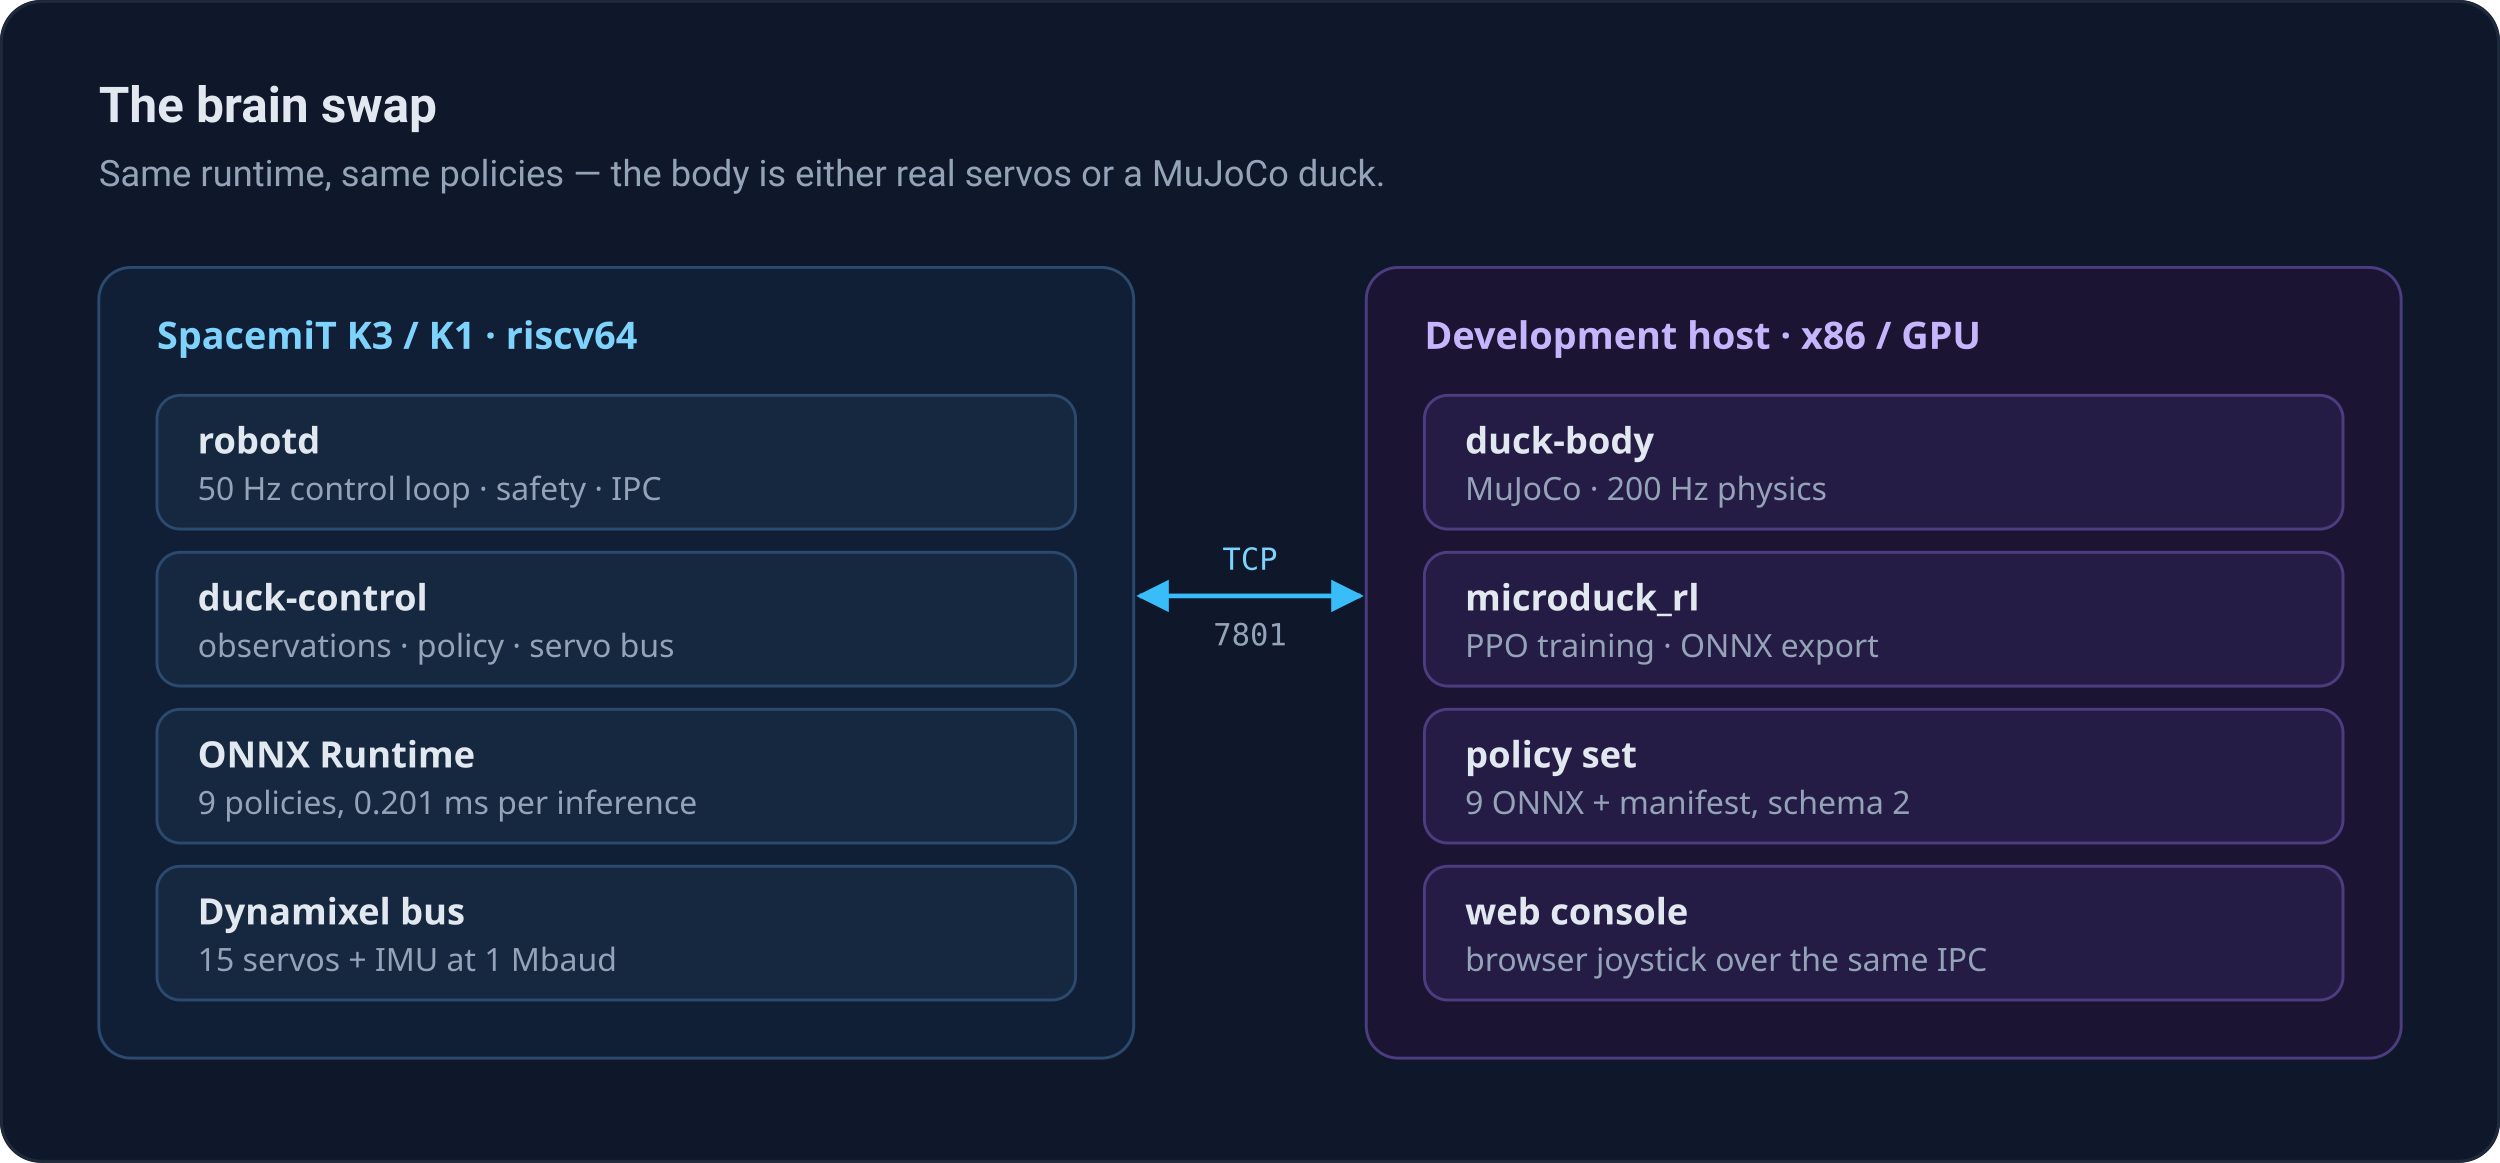
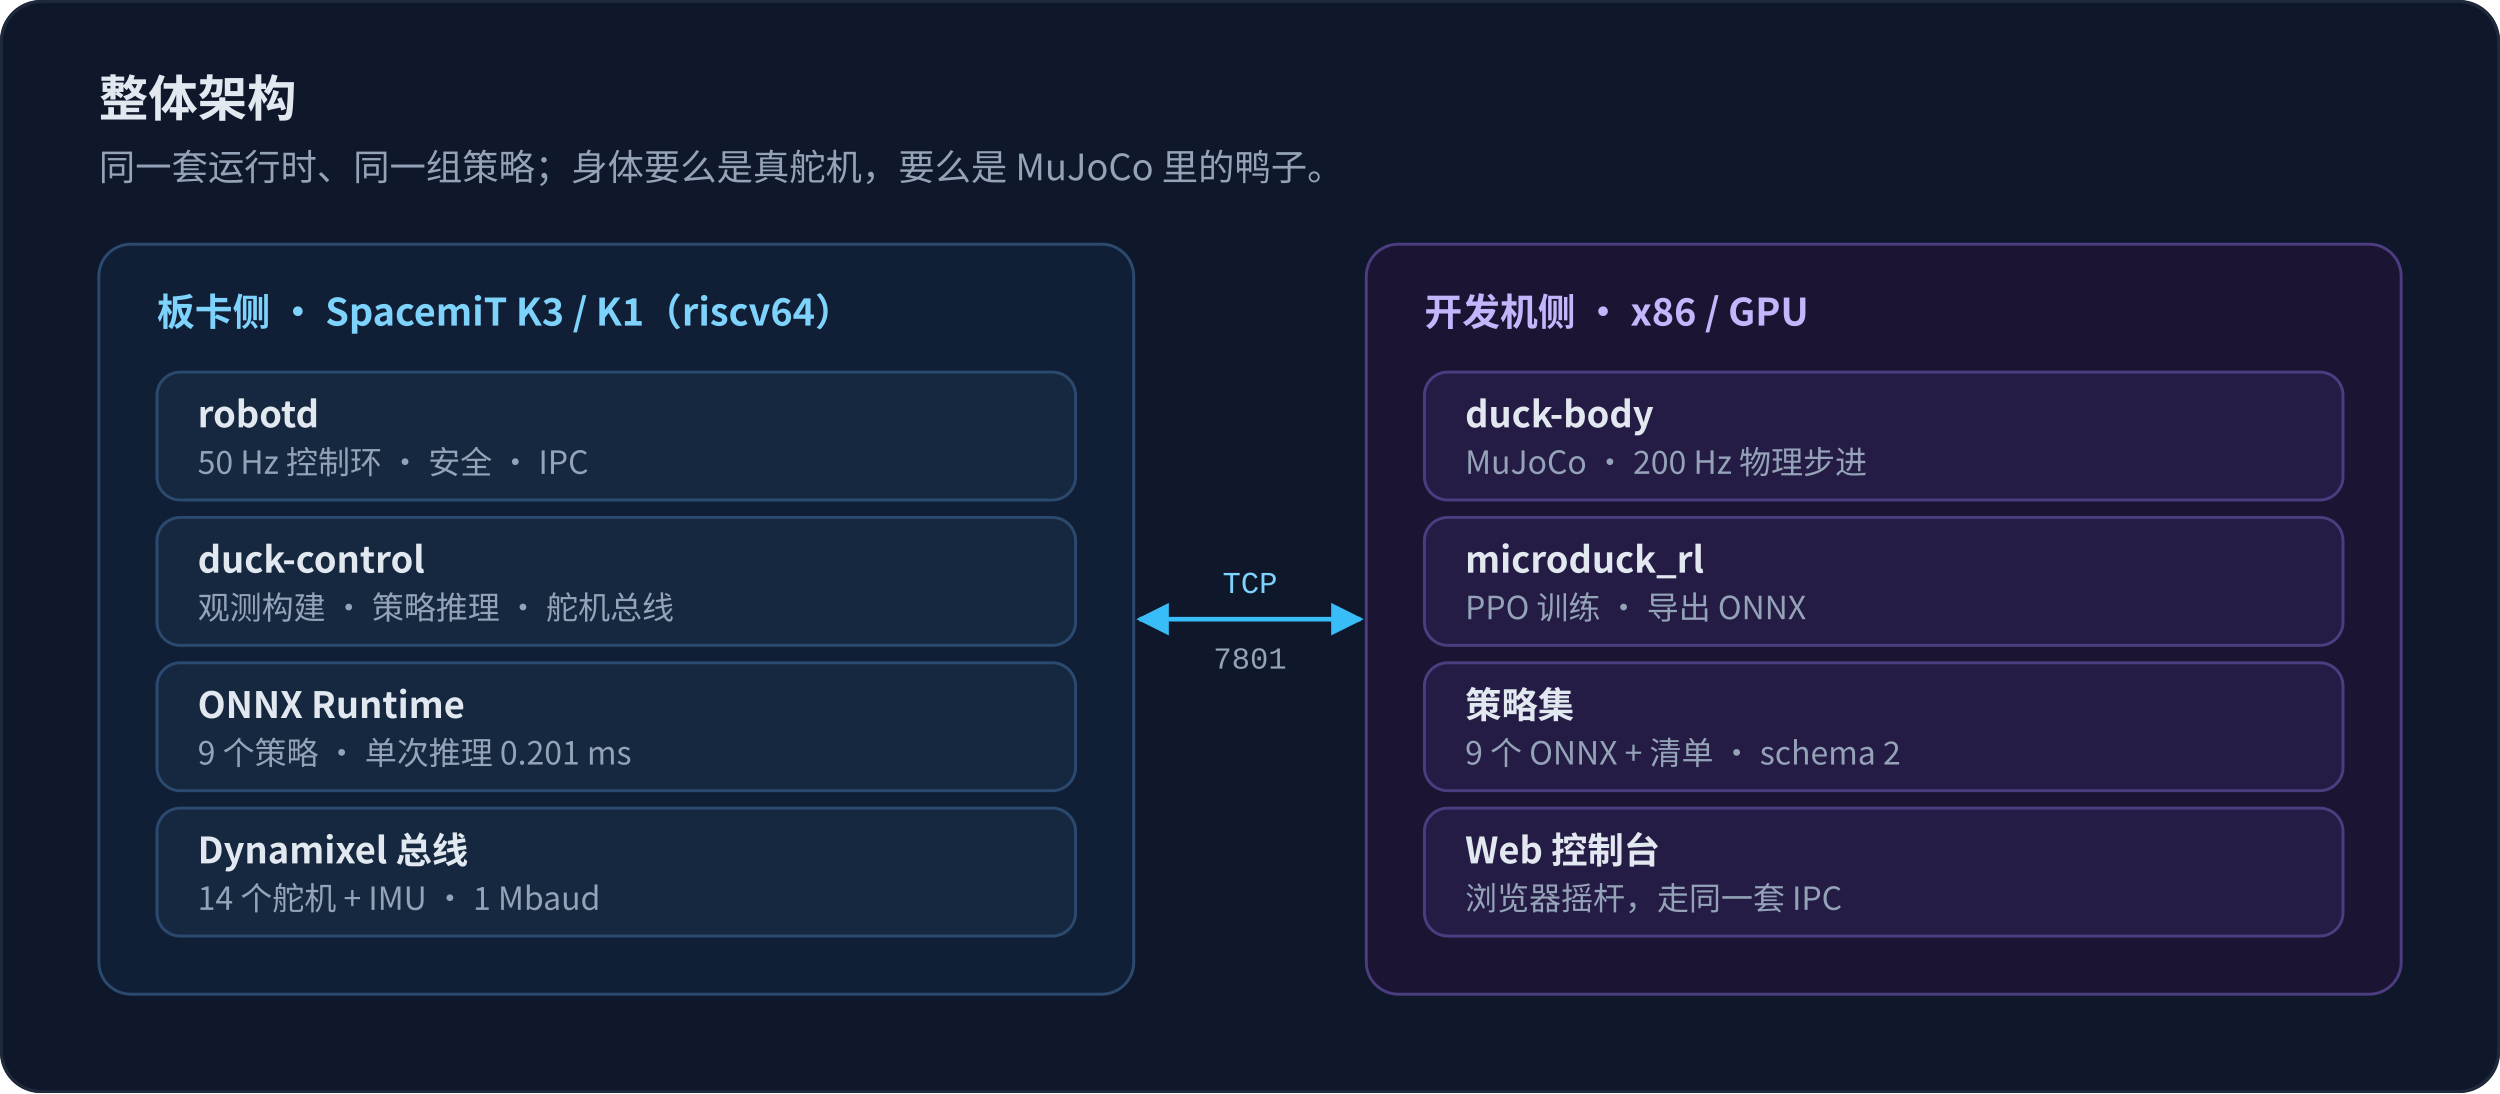
- <svg xmlns="http://www.w3.org/2000/svg" viewBox="0 0 860 400" width="860" height="400" role="img" aria-label="System architecture: the RISC-V board runs the robot runtime and drives the servo bus; the development host runs the MuJoCo simulator; the two speak over TCP.">
+ <svg xmlns="http://www.w3.org/2000/svg" viewBox="0 0 860 376" width="860" height="376" role="img" aria-label="整体架构：板卡侧跑机器人运行时并驱动舵机总线，开发机侧跑 MuJoCo 仿真与训练，两者通过 TCP 7801 通信。">
  <defs>
    <marker id="arrow" viewBox="0 0 10 10" refX="9" refY="5" markerWidth="7" markerHeight="7" orient="auto-start-reverse">
      <path d="M 0 0 L 10 5 L 0 10 z" fill="#38bdf8" />
    </marker>
-     <marker id="arrow2" viewBox="0 0 10 10" refX="9" refY="5" markerWidth="7" markerHeight="7" orient="auto-start-reverse">
-       <path d="M 0 0 L 10 5 L 0 10 z" fill="#a78bfa" />
-     </marker>
  </defs>
-   <rect x="0" y="0" width="860" height="400" rx="14" fill="#0f172a" />
-   <rect x="0.5" y="0.5" width="859" height="399" rx="14" fill="none" stroke="#1e293b" />
-   <text x="34" y="42" font-family="ui-sans-serif,system-ui,-apple-system,Segoe UI,Roboto,sans-serif" font-size="17" font-weight="600" fill="#e2e8f0">The brain swap</text>
-   <text x="34" y="64" font-family="ui-sans-serif,system-ui,-apple-system,Segoe UI,Roboto,sans-serif" font-size="12.5" fill="#94a3b8">Same runtime, same policies — the body is either real servos or a MuJoCo duck.</text>
-   <rect x="34" y="92" width="356" height="272" rx="11" fill="#111f36" stroke="#2b4a6f" />
-   <text x="54" y="120" font-family="ui-sans-serif,system-ui,sans-serif" font-size="13" font-weight="600" fill="#7dd3fc">SpacemiT K3 / K1 · riscv64</text>
-   <rect x="54" y="136" width="316" height="46" rx="8" fill="#16283f" stroke="#2b4a6f" />
-   <text x="68" y="156" font-family="ui-sans-serif,system-ui,sans-serif" font-size="12.5" font-weight="600" fill="#e2e8f0">robotd</text>
-   <text x="68" y="172" font-family="ui-sans-serif,system-ui,sans-serif" font-size="11" fill="#94a3b8">50 Hz control loop · safety · IPC</text>
-   <rect x="54" y="190" width="316" height="46" rx="8" fill="#16283f" stroke="#2b4a6f" />
-   <text x="68" y="210" font-family="ui-sans-serif,system-ui,sans-serif" font-size="12.5" font-weight="600" fill="#e2e8f0">duck-control</text>
-   <text x="68" y="226" font-family="ui-sans-serif,system-ui,sans-serif" font-size="11" fill="#94a3b8">observations · policy · servo bus</text>
-   <rect x="54" y="244" width="316" height="46" rx="8" fill="#16283f" stroke="#2b4a6f" />
-   <text x="68" y="264" font-family="ui-sans-serif,system-ui,sans-serif" font-size="12.5" font-weight="600" fill="#e2e8f0">ONNX Runtime</text>
-   <text x="68" y="280" font-family="ui-sans-serif,system-ui,sans-serif" font-size="11" fill="#94a3b8">9 policies, 0.201 ms per inference</text>
-   <rect x="54" y="298" width="316" height="46" rx="8" fill="#16283f" stroke="#2b4a6f" />
-   <text x="68" y="318" font-family="ui-sans-serif,system-ui,sans-serif" font-size="12.5" font-weight="600" fill="#e2e8f0">Dynamixel bus</text>
-   <text x="68" y="334" font-family="ui-sans-serif,system-ui,sans-serif" font-size="11" fill="#94a3b8">15 servos + IMU at 1 Mbaud</text>
-   <rect x="470" y="92" width="356" height="272" rx="11" fill="#1b1533" stroke="#4c3d80" />
-   <text x="490" y="120" font-family="ui-sans-serif,system-ui,sans-serif" font-size="13" font-weight="600" fill="#c4b5fd">Development host · x86 / GPU</text>
-   <rect x="490" y="136" width="316" height="46" rx="8" fill="#251c45" stroke="#4c3d80" />
-   <text x="504" y="156" font-family="ui-sans-serif,system-ui,sans-serif" font-size="12.5" font-weight="600" fill="#e2e8f0">duck-body</text>
-   <text x="504" y="172" font-family="ui-sans-serif,system-ui,sans-serif" font-size="11" fill="#94a3b8">MuJoCo · 200 Hz physics</text>
-   <rect x="490" y="190" width="316" height="46" rx="8" fill="#251c45" stroke="#4c3d80" />
-   <text x="504" y="210" font-family="ui-sans-serif,system-ui,sans-serif" font-size="12.5" font-weight="600" fill="#e2e8f0">microduck_rl</text>
-   <text x="504" y="226" font-family="ui-sans-serif,system-ui,sans-serif" font-size="11" fill="#94a3b8">PPO training · ONNX export</text>
-   <rect x="490" y="244" width="316" height="46" rx="8" fill="#251c45" stroke="#4c3d80" />
-   <text x="504" y="264" font-family="ui-sans-serif,system-ui,sans-serif" font-size="12.5" font-weight="600" fill="#e2e8f0">policy set</text>
-   <text x="504" y="280" font-family="ui-sans-serif,system-ui,sans-serif" font-size="11" fill="#94a3b8">9 ONNX + manifest, schema 2</text>
-   <rect x="490" y="298" width="316" height="46" rx="8" fill="#251c45" stroke="#4c3d80" />
-   <text x="504" y="318" font-family="ui-sans-serif,system-ui,sans-serif" font-size="12.5" font-weight="600" fill="#e2e8f0">web console</text>
-   <text x="504" y="334" font-family="ui-sans-serif,system-ui,sans-serif" font-size="11" fill="#94a3b8">browser joystick over the same IPC</text>
-   <line x1="392" y1="205" x2="468" y2="205" stroke="#38bdf8" stroke-width="1.6" marker-end="url(#arrow)" marker-start="url(#arrow)" />
-   <text x="430" y="196" text-anchor="middle" font-family="ui-monospace,SFMono-Regular,Menlo,monospace" font-size="10.5" fill="#7dd3fc">TCP</text>
-   <text x="430" y="222" text-anchor="middle" font-family="ui-monospace,SFMono-Regular,Menlo,monospace" font-size="10.5" fill="#94a3b8">7801</text>
+   <rect x="0" y="0" width="860" height="376" rx="14" fill="#0f172a" />
+   <rect x="0.5" y="0.5" width="859" height="375" rx="14" fill="none" stroke="#1e293b" />
+   <text x="34" y="40" font-family="system-ui,-apple-system,'Segoe UI','PingFang SC','Hiragino Sans GB','Microsoft YaHei','Noto Sans CJK SC',sans-serif" font-size="17" font-weight="600" fill="#e2e8f0">整体架构</text>
+   <text x="34" y="62" font-family="system-ui,-apple-system,'Segoe UI','PingFang SC','Hiragino Sans GB','Microsoft YaHei','Noto Sans CJK SC',sans-serif" font-size="12.5" fill="#94a3b8">同一套运行时、同一组策略；身体要么是真舵机，要么是 MuJoCo 里的鸭子。</text>
+   <rect x="34" y="84" width="356" height="258" rx="11" fill="#111f36" stroke="#2b4a6f" />
+   <text x="54" y="112" font-family="system-ui,-apple-system,'Segoe UI','PingFang SC','Hiragino Sans GB','Microsoft YaHei','Noto Sans CJK SC',sans-serif" font-size="13" font-weight="600" fill="#7dd3fc">板卡侧 · SpacemiT K3 / K1（riscv64）</text>
+   <rect x="54" y="128" width="316" height="44" rx="8" fill="#16283f" stroke="#2b4a6f" />
+   <text x="68" y="147" font-family="system-ui,-apple-system,'Segoe UI','PingFang SC','Hiragino Sans GB','Microsoft YaHei','Noto Sans CJK SC',sans-serif" font-size="12.5" font-weight="600" fill="#e2e8f0">robotd</text>
+   <text x="68" y="163" font-family="system-ui,-apple-system,'Segoe UI','PingFang SC','Hiragino Sans GB','Microsoft YaHei','Noto Sans CJK SC',sans-serif" font-size="11" fill="#94a3b8">50 Hz 控制环 · 安全 · IPC</text>
+   <rect x="54" y="178" width="316" height="44" rx="8" fill="#16283f" stroke="#2b4a6f" />
+   <text x="68" y="197" font-family="system-ui,-apple-system,'Segoe UI','PingFang SC','Hiragino Sans GB','Microsoft YaHei','Noto Sans CJK SC',sans-serif" font-size="12.5" font-weight="600" fill="#e2e8f0">duck-control</text>
+   <text x="68" y="213" font-family="system-ui,-apple-system,'Segoe UI','PingFang SC','Hiragino Sans GB','Microsoft YaHei','Noto Sans CJK SC',sans-serif" font-size="11" fill="#94a3b8">观测构建 · 策略推理 · 舵机总线</text>
+   <rect x="54" y="228" width="316" height="44" rx="8" fill="#16283f" stroke="#2b4a6f" />
+   <text x="68" y="247" font-family="system-ui,-apple-system,'Segoe UI','PingFang SC','Hiragino Sans GB','Microsoft YaHei','Noto Sans CJK SC',sans-serif" font-size="12.5" font-weight="600" fill="#e2e8f0">ONNX Runtime</text>
+   <text x="68" y="263" font-family="system-ui,-apple-system,'Segoe UI','PingFang SC','Hiragino Sans GB','Microsoft YaHei','Noto Sans CJK SC',sans-serif" font-size="11" fill="#94a3b8">9 个策略 · 单次推理 0.201 ms</text>
+   <rect x="54" y="278" width="316" height="44" rx="8" fill="#16283f" stroke="#2b4a6f" />
+   <text x="68" y="297" font-family="system-ui,-apple-system,'Segoe UI','PingFang SC','Hiragino Sans GB','Microsoft YaHei','Noto Sans CJK SC',sans-serif" font-size="12.5" font-weight="600" fill="#e2e8f0">Dynamixel 总线</text>
+   <text x="68" y="313" font-family="system-ui,-apple-system,'Segoe UI','PingFang SC','Hiragino Sans GB','Microsoft YaHei','Noto Sans CJK SC',sans-serif" font-size="11" fill="#94a3b8">14 个舵机 + IMU · 1 Mbaud</text>
+   <rect x="470" y="84" width="356" height="258" rx="11" fill="#1b1533" stroke="#4c3d80" />
+   <text x="490" y="112" font-family="system-ui,-apple-system,'Segoe UI','PingFang SC','Hiragino Sans GB','Microsoft YaHei','Noto Sans CJK SC',sans-serif" font-size="13" font-weight="600" fill="#c4b5fd">开发机侧 · x86 / GPU</text>
+   <rect x="490" y="128" width="316" height="44" rx="8" fill="#251c45" stroke="#4c3d80" />
+   <text x="504" y="147" font-family="system-ui,-apple-system,'Segoe UI','PingFang SC','Hiragino Sans GB','Microsoft YaHei','Noto Sans CJK SC',sans-serif" font-size="12.5" font-weight="600" fill="#e2e8f0">duck-body</text>
+   <text x="504" y="163" font-family="system-ui,-apple-system,'Segoe UI','PingFang SC','Hiragino Sans GB','Microsoft YaHei','Noto Sans CJK SC',sans-serif" font-size="11" fill="#94a3b8">MuJoCo · 200 Hz 物理步进</text>
+   <rect x="490" y="178" width="316" height="44" rx="8" fill="#251c45" stroke="#4c3d80" />
+   <text x="504" y="197" font-family="system-ui,-apple-system,'Segoe UI','PingFang SC','Hiragino Sans GB','Microsoft YaHei','Noto Sans CJK SC',sans-serif" font-size="12.5" font-weight="600" fill="#e2e8f0">microduck_rl</text>
+   <text x="504" y="213" font-family="system-ui,-apple-system,'Segoe UI','PingFang SC','Hiragino Sans GB','Microsoft YaHei','Noto Sans CJK SC',sans-serif" font-size="11" fill="#94a3b8">PPO 训练 · 导出 ONNX</text>
+   <rect x="490" y="228" width="316" height="44" rx="8" fill="#251c45" stroke="#4c3d80" />
+   <text x="504" y="247" font-family="system-ui,-apple-system,'Segoe UI','PingFang SC','Hiragino Sans GB','Microsoft YaHei','Noto Sans CJK SC',sans-serif" font-size="12.5" font-weight="600" fill="#e2e8f0">策略集</text>
+   <text x="504" y="263" font-family="system-ui,-apple-system,'Segoe UI','PingFang SC','Hiragino Sans GB','Microsoft YaHei','Noto Sans CJK SC',sans-serif" font-size="11" fill="#94a3b8">9 个 ONNX + 清单 · schema 2</text>
+   <rect x="490" y="278" width="316" height="44" rx="8" fill="#251c45" stroke="#4c3d80" />
+   <text x="504" y="297" font-family="system-ui,-apple-system,'Segoe UI','PingFang SC','Hiragino Sans GB','Microsoft YaHei','Noto Sans CJK SC',sans-serif" font-size="12.5" font-weight="600" fill="#e2e8f0">Web 控制台</text>
+   <text x="504" y="313" font-family="system-ui,-apple-system,'Segoe UI','PingFang SC','Hiragino Sans GB','Microsoft YaHei','Noto Sans CJK SC',sans-serif" font-size="11" fill="#94a3b8">浏览器摇杆，走同一套 IPC</text>
+   <line x1="392" y1="213" x2="468" y2="213" stroke="#38bdf8" stroke-width="1.6" marker-end="url(#arrow)" marker-start="url(#arrow)" />
+   <text x="430" y="204" text-anchor="middle" font-family="ui-monospace,SFMono-Regular,Menlo,Consolas,'Liberation Mono',monospace" font-size="10.5" fill="#7dd3fc">TCP</text>
+   <text x="430" y="230" text-anchor="middle" font-family="ui-monospace,SFMono-Regular,Menlo,Consolas,'Liberation Mono',monospace" font-size="10.5" fill="#94a3b8">7801</text>
</svg>
